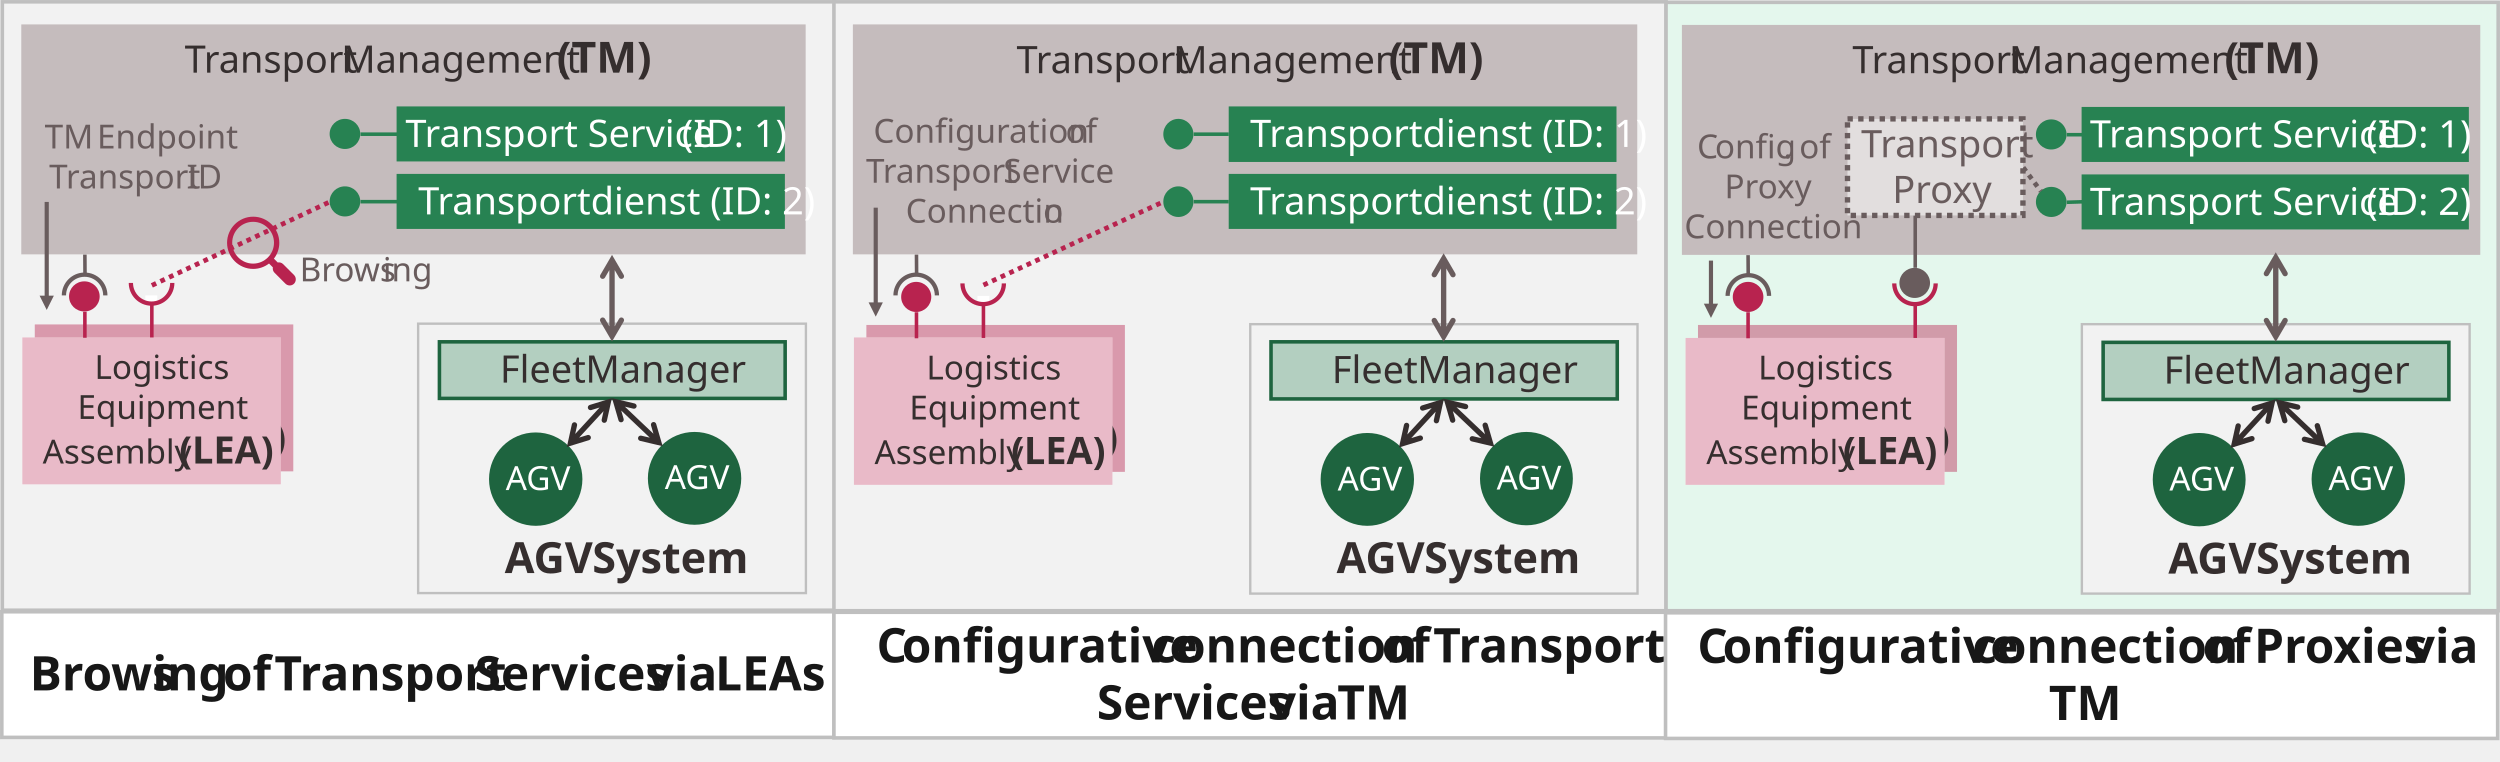
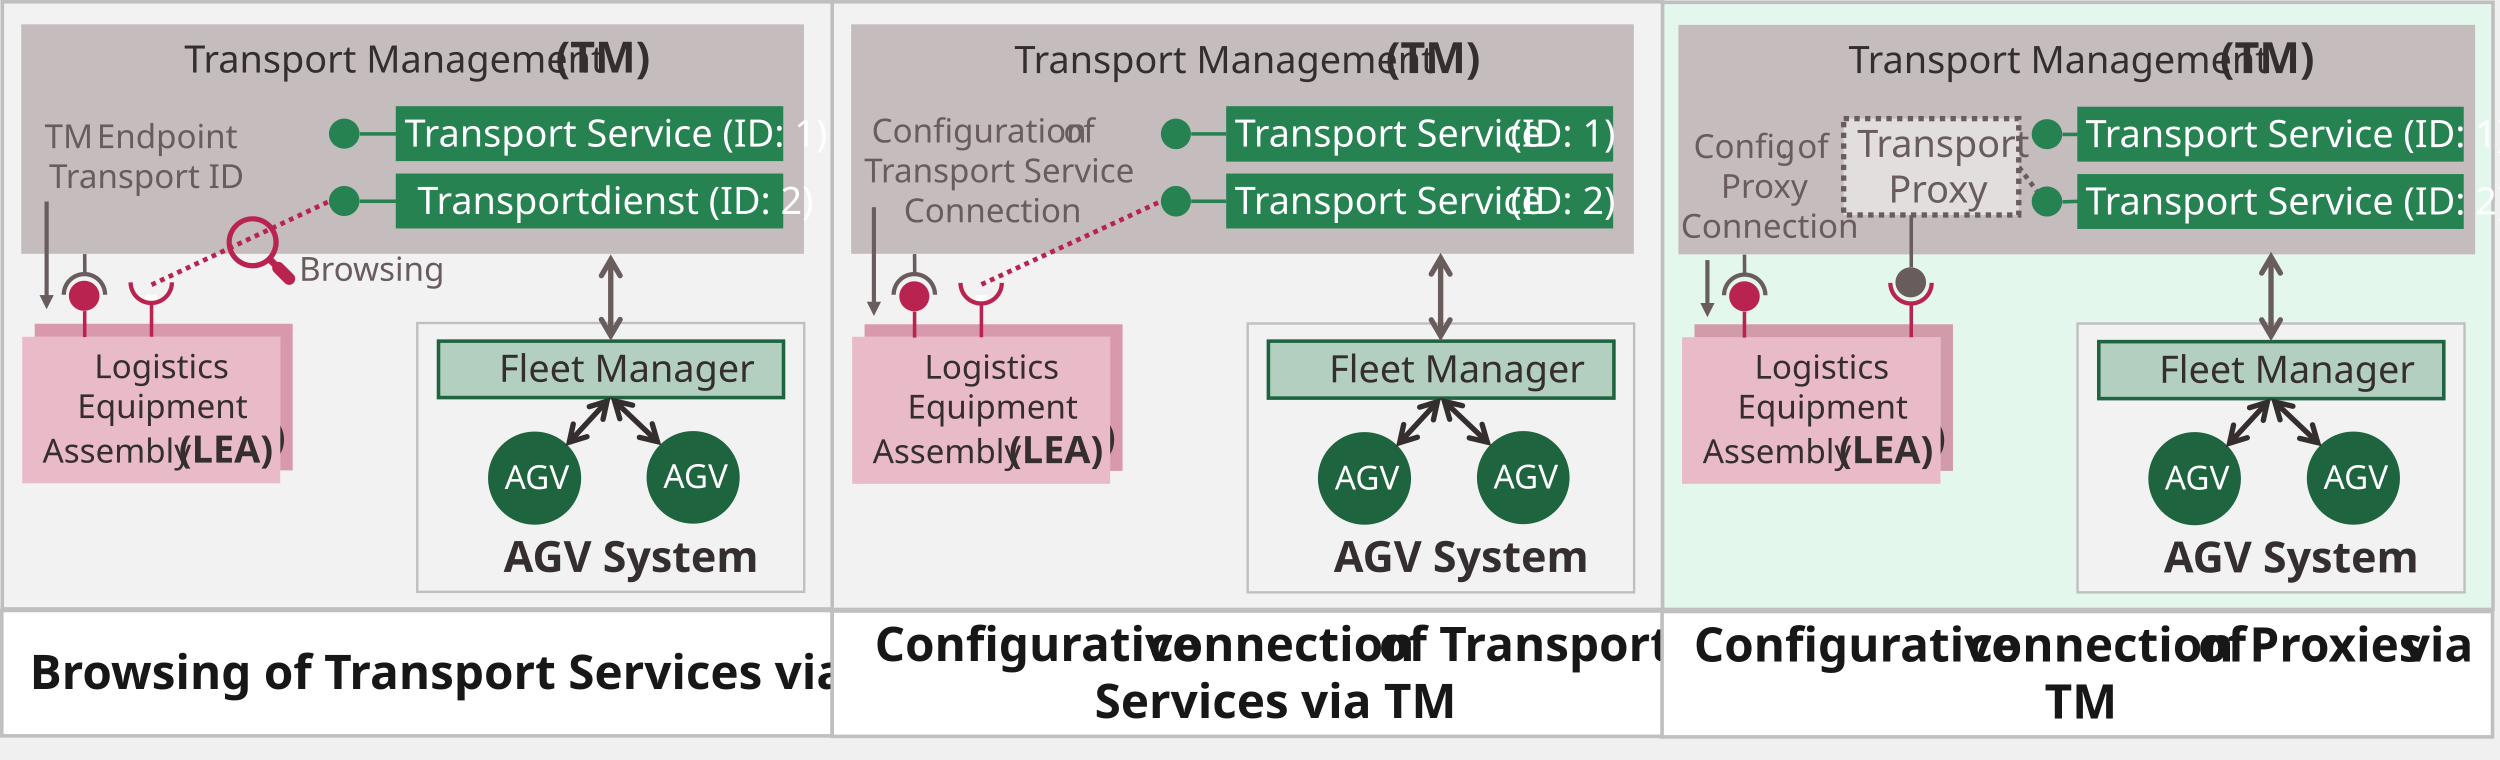
- <svg xmlns="http://www.w3.org/2000/svg" width="4816" height="1466" xml:space="preserve" overflow="hidden">
+ <svg xmlns="http://www.w3.org/2000/svg" width="4826" height="1466" xml:space="preserve" overflow="hidden">
  <g transform="translate(204 -569)">
    <rect x="-199.5" y="572.5" width="1603" height="1172" stroke="#BFBFBF" stroke-width="6.875" stroke-miterlimit="8" fill="#F2F2F2" />
    <rect x="-200.5" y="1747.5" width="1603" height="242" stroke="#BFBFBF" stroke-width="6.875" stroke-miterlimit="8" fill="#FFFFFF" />
-     <text fill="#171717" font-family="Calibri,Calibri_MSFontService,sans-serif" font-weight="700" font-size="92" transform="matrix(1 0 0 1 -146.721 1899)">Brows</text>
-     <text fill="#171717" font-family="Calibri,Calibri_MSFontService,sans-serif" font-weight="700" font-size="92" transform="matrix(1 0 0 1 89.7335 1899)">ing</text>
-     <text fill="#171717" font-family="Calibri,Calibri_MSFontService,sans-serif" font-weight="700" font-size="92" transform="matrix(1 0 0 1 225.515 1899)">of</text>
-     <text fill="#171717" font-family="Calibri,Calibri_MSFontService,sans-serif" font-weight="700" font-size="92" transform="matrix(1 0 0 1 324.629 1899)">Transport</text>
-     <text fill="#171717" font-family="Calibri,Calibri_MSFontService,sans-serif" font-weight="700" font-size="92" transform="matrix(1 0 0 1 710.363 1899)">Services</text>
-     <text fill="#171717" font-family="Calibri,Calibri_MSFontService,sans-serif" font-weight="700" font-size="92" transform="matrix(1 0 0 1 1041.74 1899)">via</text>
-     <text fill="#171717" font-family="Calibri,Calibri_MSFontService,sans-serif" font-weight="700" font-size="92" transform="matrix(1 0 0 1 1173.51 1899)">LEAs</text>
+     <text fill="#171717" font-family="Calibri,Calibri_MSFontService,sans-serif" font-weight="700" font-size="92" transform="matrix(1 0 0 1 -146.721 1899)">Browsing of Transport Services via LEAs</text>
    <rect x="-137" y="1194" width="498" height="283" fill="#B8234F" fill-opacity="0.431" />
    <text fill="#352E2E" font-family="Calibri,Calibri_MSFontService,sans-serif" font-weight="400" font-size="64" transform="matrix(1 0 0 1 2.045 1275)">Logistics</text>
    <text fill="#352E2E" font-family="Calibri,Calibri_MSFontService,sans-serif" font-weight="400" font-size="64" transform="matrix(1 0 0 1 -30.7717 1352)">Equipment </text>
    <text fill="#352E2E" font-family="Calibri,Calibri_MSFontService,sans-serif" font-weight="400" font-size="64" transform="matrix(1 0 0 1 -97.8258 1438)">Assembly </text>
    <text fill="#352E2E" font-family="Calibri,Calibri_MSFontService,sans-serif" font-weight="700" font-size="73" transform="matrix(1 0 0 1 165.143 1438)">(LEA)</text>
    <rect x="-161" y="1219" width="498" height="283" fill="#FFFFFF" />
    <rect x="-161" y="1219" width="498" height="283" fill="#B8234F" fill-opacity="0.31" />
    <text fill="#352E2E" font-family="Calibri,Calibri_MSFontService,sans-serif" font-weight="400" font-size="64" transform="matrix(1 0 0 1 -21.9395 1299)">Logistics</text>
    <text fill="#352E2E" font-family="Calibri,Calibri_MSFontService,sans-serif" font-weight="400" font-size="64" transform="matrix(1 0 0 1 -54.7562 1376)">Equipment </text>
    <text fill="#352E2E" font-family="Calibri,Calibri_MSFontService,sans-serif" font-weight="400" font-size="64" transform="matrix(1 0 0 1 -121.81 1462)">Assembly </text>
    <text fill="#352E2E" font-family="Calibri,Calibri_MSFontService,sans-serif" font-weight="700" font-size="73" transform="matrix(1 0 0 1 141.158 1462)">(LEA)</text>
    <rect x="601.5" y="1192.5" width="747" height="519" stroke="#BFBFBF" stroke-width="4.583" stroke-miterlimit="8" fill="#F2F2F2" />
-     <text fill="#352E2E" font-family="Calibri,Calibri_MSFontService,sans-serif" font-weight="700" font-size="83" transform="matrix(1 0 0 1 768.258 1673)">AGV</text>
-     <text fill="#352E2E" font-family="Calibri,Calibri_MSFontService,sans-serif" font-weight="700" font-size="83" transform="matrix(1 0 0 1 936.993 1673)">System</text>
+     <text fill="#352E2E" font-family="Calibri,Calibri_MSFontService,sans-serif" font-weight="700" font-size="83" transform="matrix(1 0 0 1 768.258 1673)">AGV System</text>
    <path d="M741.5 1492C741.5 1444.23 780.227 1405.5 828 1405.5 875.772 1405.5 914.5 1444.23 914.5 1492 914.5 1539.77 875.772 1578.5 828 1578.5 780.227 1578.5 741.5 1539.77 741.5 1492Z" stroke="#1E643F" stroke-width="6.875" stroke-miterlimit="8" fill="#1E643F" fill-rule="evenodd" />
    <text fill="#FFFFFF" font-family="Calibri,Calibri_MSFontService,sans-serif" font-weight="400" font-size="64" transform="matrix(1 0 0 1 770.229 1513)">AGV </text>
    <rect x="642.5" y="1227.5" width="666" height="109" stroke="#1E643F" stroke-width="6.875" stroke-miterlimit="8" fill="#278252" fill-opacity="0.31" />
-     <text fill="#352E2E" font-family="Calibri,Calibri_MSFontService,sans-serif" font-weight="400" font-size="73" transform="matrix(1 0 0 1 759.144 1306)">Fleet </text>
-     <text fill="#352E2E" font-family="Calibri,Calibri_MSFontService,sans-serif" font-weight="400" font-size="73" transform="matrix(1 0 0 1 923.754 1306)">Manager</text>
+     <text fill="#352E2E" font-family="Calibri,Calibri_MSFontService,sans-serif" font-weight="400" font-size="73" transform="matrix(1 0 0 1 759.144 1306)">Fleet Manager</text>
    <path d="M1047.5 1490.5C1047.5 1443 1086.23 1404.5 1134 1404.5 1181.77 1404.5 1220.5 1443 1220.5 1490.5 1220.5 1538 1181.77 1576.5 1134 1576.5 1086.23 1576.5 1047.5 1538 1047.5 1490.5Z" stroke="#1E643F" stroke-width="6.875" stroke-miterlimit="8" fill="#1E643F" fill-rule="evenodd" />
    <text fill="#FFFFFF" font-family="Calibri,Calibri_MSFontService,sans-serif" font-weight="400" font-size="64" transform="matrix(1 0 0 1 1076.62 1511)">AGV </text>
    <path d="M10.712 4.008 83.576 83.001 75.995 89.993 3.132 11.001ZM9.597 43.591-0.016-0.018 42.676 13.079C45.398 13.915 46.928 16.799 46.093 19.521 45.258 22.244 42.374 23.774 39.651 22.938L5.41 12.434 11.957 6.394 19.668 41.371C20.281 44.152 18.524 46.903 15.743 47.516 12.962 48.129 10.21 46.372 9.597 43.591ZM77.11 50.411 86.724 94.019 44.032 80.922C41.309 80.087 39.779 77.203 40.615 74.48 41.45 71.758 44.334 70.228 47.056 71.063L81.298 81.568 74.75 87.607 67.04 52.631C66.426 49.85 68.184 47.098 70.965 46.485 73.746 45.872 76.497 47.63 77.11 50.411Z" fill="#352E2E" transform="matrix(-1 0 0 1 974.708 1336)" />
    <path d="M985.955 1339.29 1068.65 1417.74 1061.55 1425.22 978.857 1346.77ZM987.478 1378.86 974.983 1335.98 1018.45 1346.21C1021.22 1346.86 1022.94 1349.64 1022.29 1352.41 1021.64 1355.18 1018.86 1356.9 1016.09 1356.25L981.225 1348.05 987.356 1341.58 997.378 1375.97C998.175 1378.7 996.605 1381.57 993.871 1382.36 991.137 1383.16 988.274 1381.59 987.478 1378.86ZM1060.02 1385.65 1072.52 1428.53 1029.05 1418.3C1026.28 1417.65 1024.56 1414.87 1025.21 1412.1 1025.86 1409.33 1028.64 1407.61 1031.41 1408.26L1066.28 1416.46 1060.15 1422.93 1050.12 1388.54C1049.33 1385.81 1050.9 1382.94 1053.63 1382.15 1056.37 1381.35 1059.23 1382.92 1060.02 1385.65Z" fill="#352E2E" />
    <rect x="-163" y="616" width="1511" height="443" fill="#C5BCBD" />
-     <text fill="#352E2E" font-family="Calibri,Calibri_MSFontService,sans-serif" font-weight="400" font-size="73" transform="matrix(1 0 0 1 151.771 709)">Transport</text>
-     <text fill="#352E2E" font-family="Calibri,Calibri_MSFontService,sans-serif" font-weight="400" font-size="73" transform="matrix(1 0 0 1 453.377 709)">Management </text>
+     <text fill="#352E2E" font-family="Calibri,Calibri_MSFontService,sans-serif" font-weight="400" font-size="73" transform="matrix(1 0 0 1 151.771 709)">Transport Management </text>
    <text fill="#352E2E" font-family="Calibri,Calibri_MSFontService,sans-serif" font-weight="700" font-size="83" transform="matrix(1 0 0 1 868.581 709)">(TM)</text>
    <path d="M5.156 10.209 5.157 156.64-5.156 156.64-5.156 10.209ZM-22.501 38.549 1.92311e-07-0.024 22.501 38.549C23.936 41.008 23.105 44.166 20.645 45.601 18.185 47.036 15.028 46.205 13.593 43.745L-4.454 12.807 4.454 12.807-13.593 43.745C-15.028 46.205-18.185 47.036-20.645 45.601-23.105 44.166-23.936 41.009-22.501 38.549ZM22.501 128.3 0 166.873-22.5 128.3C-23.935 125.841-23.105 122.683-20.645 121.249-18.185 119.814-15.028 120.644-13.593 123.104L4.454 154.042-4.454 154.042 13.593 123.104C15.028 120.644 18.185 119.814 20.645 121.248 23.105 122.683 23.936 125.841 22.501 128.3Z" fill="#695C5D" transform="matrix(1 0 0 -1 975 1226.85)" />
    <rect x="560" y="774" width="748" height="106" fill="#278252" />
-     <text fill="#FFFFFF" font-family="Calibri,Calibri_MSFontService,sans-serif" font-weight="400" font-size="73" transform="matrix(1 0 0 1 577.006 852)">Transport Service</text>
-     <text fill="#FFFFFF" font-family="Calibri,Calibri_MSFontService,sans-serif" font-weight="400" font-size="73" transform="matrix(1 0 0 1 1109.61 852)">(ID: 1)</text>
+     <text fill="#FFFFFF" font-family="Calibri,Calibri_MSFontService,sans-serif" font-weight="400" font-size="73" transform="matrix(1 0 0 1 577.006 852)">Transport Service (ID: 1)</text>
    <rect x="560" y="904" width="748" height="106" fill="#278252" />
    <text fill="#FFFFFF" font-family="Calibri,Calibri_MSFontService,sans-serif" font-weight="400" font-size="73" transform="matrix(1 0 0 1 601.665 982)">Transportdienst (ID: 2)</text>
    <rect x="76" y="1138" width="23" height="17" fill="#FFFFFF" />
    <path d="M490 957C490 973.016 476.792 986 460.5 986 444.208 986 431 973.016 431 957 431 940.984 444.208 928 460.5 928 476.792 928 490 940.984 490 957Z" fill="#278252" fill-rule="evenodd" />
    <path d="M132 1114C132 1138.3 112.301 1158 88 1158 63.7 1158 44 1138.3 44 1114L52.245 1114C52.245 1133.75 68.253 1149.76 88 1149.76 107.747 1149.76 123.755 1133.75 123.755 1114Z" fill="#B8234F" fill-rule="evenodd" />
    <path d="M88.5 1155.5 88.5 1219.05" stroke="#B8234F" stroke-width="6.875" stroke-miterlimit="8" fill="none" fill-rule="evenodd" />
    <path d="M490 827C490 843.016 476.792 856 460.5 856 444.208 856 431 843.016 431 827 431 810.984 444.208 798 460.5 798 476.792 798 490 810.984 490 827Z" fill="#278252" fill-rule="evenodd" />
    <path d="M561.462 957.501 490.5 957.5" stroke="#278252" stroke-width="6.875" stroke-miterlimit="8" fill="none" fill-rule="evenodd" />
    <path d="M561.462 827.5 490.5 827.5" stroke="#278252" stroke-width="6.875" stroke-miterlimit="8" fill="none" fill-rule="evenodd" />
    <g>
      <g>
        <g>
          <path d="M362.39 1098.79 341.427 1077.82C338.576 1074.97 334.719 1073.97 331.029 1074.64L323.65 1067.26C330.19 1058.87 334.048 1048.14 334.048 1036.74 334.048 1009.06 311.407 986.423 283.735 986.423 256.063 986.423 233.423 1009.06 233.423 1036.74 233.423 1064.41 256.063 1087.05 283.735 1087.05 295.139 1087.05 305.705 1083.19 314.258 1076.65L321.637 1084.03C320.967 1087.72 321.973 1091.58 324.824 1094.43L345.787 1115.39C348.135 1117.74 351.154 1118.91 354.173 1118.91 357.192 1118.91 360.21 1117.74 362.558 1115.39 366.919 1110.69 366.919 1103.32 362.39 1098.79ZM283.568 1076.82C261.43 1076.82 243.318 1058.71 243.318 1036.57 243.318 1014.43 261.43 996.318 283.568 996.318 305.705 996.318 323.818 1014.43 323.818 1036.57 323.818 1058.71 305.705 1076.82 283.568 1076.82Z" fill="#B8234F" />
        </g>
      </g>
    </g>
    <path d="M0 0 343.465 161.278" stroke="#B8234F" stroke-width="9.167" stroke-miterlimit="8" stroke-dasharray="9.167 9.167" fill="none" fill-rule="evenodd" transform="matrix(1 0 0 -1 88.4998 1118.78)" />
    <path d="M-41.5 1169C-57.793 1169-71 1156.02-71 1140-71 1123.98-57.793 1111-41.5 1111-25.208 1111-12 1123.98-12 1140-12 1156.02-25.208 1169-41.5 1169Z" fill="#B8234F" fill-rule="evenodd" />
    <path d="M-40.499 1219.67-40.5 1169.5" stroke="#B8234F" stroke-width="6.875" stroke-miterlimit="8" fill="none" fill-rule="evenodd" />
    <path d="M-85 1138C-85 1113.7-65.3 1094-41 1094-16.699 1094 3 1113.7 3 1138L-5.245 1138C-5.245 1118.25-21.253 1102.24-41 1102.24-60.747 1102.24-76.755 1118.25-76.755 1138Z" fill="#695C5D" fill-rule="evenodd" />
    <path d="M-40.255 1097.22-40.5 1059.5" stroke="#695C5D" stroke-width="6.875" stroke-miterlimit="8" fill="none" fill-rule="evenodd" />
    <text fill="#695C5D" font-family="Calibri,Calibri_MSFontService,sans-serif" font-weight="400" font-size="64" transform="matrix(1 0 0 1 -117.949 855)">TM </text>
    <text fill="#695C5D" font-family="Calibri,Calibri_MSFontService,sans-serif" font-weight="400" font-size="64" transform="matrix(1 0 0 1 -17.1155 855)">Endpoint</text>
-     <text fill="#695C5D" font-family="Calibri,Calibri_MSFontService,sans-serif" font-weight="400" font-size="64" transform="matrix(1 0 0 1 -109.309 932)">Transport</text>
-     <text fill="#695C5D" font-family="Calibri,Calibri_MSFontService,sans-serif" font-weight="400" font-size="64" transform="matrix(1 0 0 1 155.241 932)">ID</text>
+     <text fill="#695C5D" font-family="Calibri,Calibri_MSFontService,sans-serif" font-weight="400" font-size="64" transform="matrix(1 0 0 1 -109.309 932)">Transport ID</text>
    <path d="M-109.99 958-109.989 1143.19-118.01 1143.19-118.011 958ZM-100.25 1138.6-114 1166.1-127.75 1138.6Z" fill="#695C5D" />
    <rect x="1402.5" y="572.5" width="1603" height="1173" stroke="#BFBFBF" stroke-width="6.875" stroke-miterlimit="8" fill="#F2F2F2" />
    <rect x="1402.5" y="1748.5" width="1603" height="242" stroke="#BFBFBF" stroke-width="6.875" stroke-miterlimit="8" fill="#FFFFFF" />
-     <text fill="#171717" font-family="Calibri,Calibri_MSFontService,sans-serif" font-weight="700" font-size="92" transform="matrix(1 0 0 1 1484.55 1845)">C</text>
-     <text fill="#171717" font-family="Calibri,Calibri_MSFontService,sans-serif" font-weight="700" font-size="92" transform="matrix(1 0 0 1 1533.25 1845)">onfigurative</text>
+     <text fill="#171717" font-family="Calibri,Calibri_MSFontService,sans-serif" font-weight="700" font-size="92" transform="matrix(1 0 0 1 1484.55 1845)">Configurative</text>
    <text fill="#171717" font-family="Calibri,Calibri_MSFontService,sans-serif" font-weight="700" font-size="92" transform="matrix(1 0 0 1 2014.31 1845)">connection</text>
-     <text fill="#171717" font-family="Calibri,Calibri_MSFontService,sans-serif" font-weight="700" font-size="92" transform="matrix(1 0 0 1 2457.87 1845)">of</text>
-     <text fill="#171717" font-family="Calibri,Calibri_MSFontService,sans-serif" font-weight="700" font-size="92" transform="matrix(1 0 0 1 2556.98 1845)">Transport</text>
-     <text fill="#171717" font-family="Calibri,Calibri_MSFontService,sans-serif" font-weight="700" font-size="92" transform="matrix(1 0 0 1 1909.01 1955)">Services</text>
-     <text fill="#171717" font-family="Calibri,Calibri_MSFontService,sans-serif" font-weight="700" font-size="92" transform="matrix(1 0 0 1 2240.39 1955)">via</text>
-     <text fill="#171717" font-family="Calibri,Calibri_MSFontService,sans-serif" font-weight="700" font-size="92" transform="matrix(1 0 0 1 2372.16 1955)">TM</text>
+     <text fill="#171717" font-family="Calibri,Calibri_MSFontService,sans-serif" font-weight="700" font-size="92" transform="matrix(1 0 0 1 2457.87 1845)">of Transport </text>
+     <text fill="#171717" font-family="Calibri,Calibri_MSFontService,sans-serif" font-weight="700" font-size="92" transform="matrix(1 0 0 1 1909.01 1955)">Services via TM</text>
    <rect x="1465" y="1195" width="498" height="283" fill="#B8234F" fill-opacity="0.431" />
    <text fill="#352E2E" font-family="Calibri,Calibri_MSFontService,sans-serif" font-weight="400" font-size="64" transform="matrix(1 0 0 1 1604.59 1275)">Logistics</text>
    <text fill="#352E2E" font-family="Calibri,Calibri_MSFontService,sans-serif" font-weight="400" font-size="64" transform="matrix(1 0 0 1 1571.77 1352)">Equipment </text>
    <text fill="#352E2E" font-family="Calibri,Calibri_MSFontService,sans-serif" font-weight="400" font-size="64" transform="matrix(1 0 0 1 1504.72 1438)">Assembly </text>
    <text fill="#352E2E" font-family="Calibri,Calibri_MSFontService,sans-serif" font-weight="700" font-size="73" transform="matrix(1 0 0 1 1767.69 1438)">(LEA)</text>
    <rect x="1441" y="1219" width="498" height="284" fill="#FFFFFF" />
    <rect x="1441" y="1219" width="498" height="284" fill="#B8234F" fill-opacity="0.31" />
    <text fill="#352E2E" font-family="Calibri,Calibri_MSFontService,sans-serif" font-weight="400" font-size="64" transform="matrix(1 0 0 1 1580.6 1300)">Logistics</text>
    <text fill="#352E2E" font-family="Calibri,Calibri_MSFontService,sans-serif" font-weight="400" font-size="64" transform="matrix(1 0 0 1 1547.79 1377)">Equipment </text>
    <text fill="#352E2E" font-family="Calibri,Calibri_MSFontService,sans-serif" font-weight="400" font-size="64" transform="matrix(1 0 0 1 1480.73 1463)">Assembly </text>
    <text fill="#352E2E" font-family="Calibri,Calibri_MSFontService,sans-serif" font-weight="700" font-size="73" transform="matrix(1 0 0 1 1743.7 1463)">(LEA)</text>
    <rect x="2204.5" y="1193.5" width="746" height="519" stroke="#BFBFBF" stroke-width="4.583" stroke-miterlimit="8" fill="#F2F2F2" />
-     <text fill="#352E2E" font-family="Calibri,Calibri_MSFontService,sans-serif" font-weight="700" font-size="83" transform="matrix(1 0 0 1 2370.8 1673)">AGV</text>
-     <text fill="#352E2E" font-family="Calibri,Calibri_MSFontService,sans-serif" font-weight="700" font-size="83" transform="matrix(1 0 0 1 2539.54 1673)">System</text>
+     <text fill="#352E2E" font-family="Calibri,Calibri_MSFontService,sans-serif" font-weight="700" font-size="83" transform="matrix(1 0 0 1 2370.8 1673)">AGV System</text>
    <path d="M2343.5 1492.5C2343.5 1445 2382.23 1406.5 2430 1406.5 2477.77 1406.5 2516.5 1445 2516.5 1492.5 2516.5 1540 2477.77 1578.5 2430 1578.5 2382.23 1578.5 2343.5 1540 2343.5 1492.5Z" stroke="#1E643F" stroke-width="6.875" stroke-miterlimit="8" fill="#1E643F" fill-rule="evenodd" />
    <text fill="#FFFFFF" font-family="Calibri,Calibri_MSFontService,sans-serif" font-weight="400" font-size="64" transform="matrix(1 0 0 1 2372.77 1514)">AGV </text>
    <rect x="2244.5" y="1227.5" width="667" height="110" stroke="#1E643F" stroke-width="6.875" stroke-miterlimit="8" fill="#278252" fill-opacity="0.31" />
-     <text fill="#352E2E" font-family="Calibri,Calibri_MSFontService,sans-serif" font-weight="400" font-size="73" transform="matrix(1 0 0 1 2361.69 1307)">Fleet </text>
-     <text fill="#352E2E" font-family="Calibri,Calibri_MSFontService,sans-serif" font-weight="400" font-size="73" transform="matrix(1 0 0 1 2526.3 1307)">Manager</text>
+     <text fill="#352E2E" font-family="Calibri,Calibri_MSFontService,sans-serif" font-weight="400" font-size="73" transform="matrix(1 0 0 1 2361.69 1307)">Fleet Manager</text>
    <path d="M2650.5 1491C2650.5 1443.23 2689 1404.5 2736.5 1404.5 2784 1404.5 2822.5 1443.23 2822.5 1491 2822.5 1538.77 2784 1577.5 2736.5 1577.5 2689 1577.5 2650.5 1538.77 2650.5 1491Z" stroke="#1E643F" stroke-width="6.875" stroke-miterlimit="8" fill="#1E643F" fill-rule="evenodd" />
    <text fill="#FFFFFF" font-family="Calibri,Calibri_MSFontService,sans-serif" font-weight="400" font-size="64" transform="matrix(1 0 0 1 2679.16 1512)">AGV </text>
    <path d="M10.712 4.008 83.576 83.001 75.995 89.993 3.132 11.001ZM9.597 43.591-0.016-0.018 42.676 13.079C45.398 13.915 46.928 16.799 46.093 19.521 45.258 22.244 42.374 23.774 39.651 22.938L5.41 12.434 11.957 6.394 19.668 41.371C20.281 44.152 18.524 46.903 15.743 47.516 12.962 48.129 10.21 46.372 9.597 43.591ZM77.11 50.411 86.724 94.019 44.032 80.922C41.309 80.087 39.779 77.203 40.615 74.48 41.45 71.758 44.334 70.228 47.056 71.063L81.298 81.568 74.75 87.607 67.04 52.631C66.426 49.85 68.184 47.098 70.965 46.485 73.746 45.872 76.497 47.63 77.11 50.411Z" fill="#352E2E" transform="matrix(-1 0 0 1 2577.71 1337)" />
    <path d="M2587.96 1340.29 2670.65 1418.74 2663.55 1426.22 2580.86 1347.77ZM2589.48 1379.86 2576.98 1336.98 2620.45 1347.21C2623.22 1347.86 2624.94 1350.64 2624.29 1353.41 2623.64 1356.18 2620.86 1357.9 2618.09 1357.25L2583.23 1349.05 2589.36 1342.58 2599.38 1376.97C2600.18 1379.7 2598.6 1382.57 2595.87 1383.36 2593.14 1384.16 2590.27 1382.59 2589.48 1379.86ZM2662.02 1386.65 2674.52 1429.53 2631.05 1419.3C2628.28 1418.65 2626.56 1415.87 2627.21 1413.1 2627.86 1410.33 2630.64 1408.61 2633.41 1409.26L2668.28 1417.46 2662.15 1423.93 2652.12 1389.54C2651.33 1386.81 2652.9 1383.94 2655.63 1383.15 2658.37 1382.35 2661.23 1383.92 2662.02 1386.65Z" fill="#352E2E" />
    <rect x="1439" y="616" width="1511" height="443" fill="#C5BCBD" />
-     <text fill="#352E2E" font-family="Calibri,Calibri_MSFontService,sans-serif" font-weight="400" font-size="73" transform="matrix(1 0 0 1 1754.31 710)">Transport</text>
-     <text fill="#352E2E" font-family="Calibri,Calibri_MSFontService,sans-serif" font-weight="400" font-size="73" transform="matrix(1 0 0 1 2055.92 710)">Management </text>
+     <text fill="#352E2E" font-family="Calibri,Calibri_MSFontService,sans-serif" font-weight="400" font-size="73" transform="matrix(1 0 0 1 1754.31 710)">Transport Management </text>
    <text fill="#352E2E" font-family="Calibri,Calibri_MSFontService,sans-serif" font-weight="700" font-size="83" transform="matrix(1 0 0 1 2471.13 710)">(TM)</text>
    <path d="M5.156 10.209 5.157 160.365-5.156 160.365-5.156 10.209ZM-22.501 38.549-2.89944e-07-0.024 22.501 38.549C23.936 41.008 23.105 44.166 20.645 45.601 18.185 47.036 15.028 46.205 13.593 43.745L-4.454 12.807 4.454 12.807-13.593 43.745C-15.028 46.205-18.185 47.036-20.645 45.601-23.105 44.166-23.936 41.009-22.501 38.549ZM22.501 132.025 0 170.598-22.5 132.026C-23.935 129.566-23.105 126.409-20.645 124.974-18.185 123.539-15.028 124.37-13.593 126.829L4.454 157.767-4.454 157.767 13.593 126.829C15.028 124.37 18.185 123.539 20.645 124.974 23.105 126.408 23.936 129.566 22.501 132.025Z" fill="#695C5D" transform="matrix(1 0 0 -1 2577 1227.57)" />
    <rect x="2163" y="774" width="747" height="107" fill="#278252" />
-     <text fill="#FFFFFF" font-family="Calibri,Calibri_MSFontService,sans-serif" font-weight="400" font-size="73" transform="matrix(1 0 0 1 2204.21 852)">Transportdienst (ID: 1)</text>
+     <text fill="#FFFFFF" font-family="Calibri,Calibri_MSFontService,sans-serif" font-weight="400" font-size="73" transform="matrix(1 0 0 1 2179.55 852)">Transport Service</text>
+     <text fill="#FFFFFF" font-family="Calibri,Calibri_MSFontService,sans-serif" font-weight="400" font-size="73" transform="matrix(1 0 0 1 2712.16 852)">(ID: 1)</text>
    <rect x="2163" y="904" width="747" height="106" fill="#278252" />
-     <text fill="#FFFFFF" font-family="Calibri,Calibri_MSFontService,sans-serif" font-weight="400" font-size="73" transform="matrix(1 0 0 1 2204.21 982)">Transportdienst (ID: 2)</text>
+     <text fill="#FFFFFF" font-family="Calibri,Calibri_MSFontService,sans-serif" font-weight="400" font-size="73" transform="matrix(1 0 0 1 2179.55 982)">Transport Service</text>
+     <text fill="#FFFFFF" font-family="Calibri,Calibri_MSFontService,sans-serif" font-weight="400" font-size="73" transform="matrix(1 0 0 1 2712.16 982)">(ID: 2)</text>
    <rect x="1679" y="1139" width="23" height="17" fill="#FFFFFF" />
    <path d="M2095 957.5C2095 973.792 2082.02 987 2066 987 2049.98 987 2037 973.792 2037 957.5 2037 941.208 2049.98 928 2066 928 2082.02 928 2095 941.208 2095 957.5Z" fill="#278252" fill-rule="evenodd" />
    <path d="M1734 1115C1734 1139.3 1714.3 1159 1690 1159 1665.7 1159 1646 1139.3 1646 1115L1654.24 1115C1654.24 1134.75 1670.25 1150.76 1690 1150.76 1709.75 1150.76 1725.76 1134.75 1725.76 1115Z" fill="#B8234F" fill-rule="evenodd" />
    <path d="M1690.5 1156.5 1690.5 1220.05" stroke="#B8234F" stroke-width="6.875" stroke-miterlimit="8" fill="none" fill-rule="evenodd" />
    <path d="M2095 827.5C2095 843.792 2082.02 857 2066 857 2049.98 857 2037 843.792 2037 827.5 2037 811.207 2049.98 798 2066 798 2082.02 798 2095 811.207 2095 827.5Z" fill="#278252" fill-rule="evenodd" />
    <path d="M2163.02 957.501 2095.5 957.5" stroke="#278252" stroke-width="6.875" stroke-miterlimit="8" fill="none" fill-rule="evenodd" />
    <path d="M2163.02 827.5 2095.5 827.5" stroke="#278252" stroke-width="6.875" stroke-miterlimit="8" fill="none" fill-rule="evenodd" />
    <path d="M0 0 346.902 160.643" stroke="#B8234F" stroke-width="9.167" stroke-miterlimit="8" stroke-dasharray="9.167 9.167" fill="none" fill-rule="evenodd" transform="matrix(1 0 0 -1 1690.5 1118.14)" />
    <path d="M1561 1170C1544.98 1170 1532 1157.02 1532 1141 1532 1124.98 1544.98 1112 1561 1112 1577.02 1112 1590 1124.98 1590 1141 1590 1157.02 1577.02 1170 1561 1170Z" fill="#B8234F" fill-rule="evenodd" />
    <path d="M1561.5 1220.67 1561.5 1170.5" stroke="#B8234F" stroke-width="6.875" stroke-miterlimit="8" fill="none" fill-rule="evenodd" />
    <path d="M1517 1138C1517 1113.7 1536.7 1094 1561 1094 1585.3 1094 1605 1113.7 1605 1138L1596.76 1138C1596.76 1118.25 1580.75 1102.24 1561 1102.24 1541.25 1102.24 1525.24 1118.25 1525.24 1138Z" fill="#695C5D" fill-rule="evenodd" />
    <path d="M1561.75 1097.22 1561.5 1059.5" stroke="#695C5D" stroke-width="6.875" stroke-miterlimit="8" fill="none" fill-rule="evenodd" />
    <text fill="#695C5D" font-family="Calibri,Calibri_MSFontService,sans-serif" font-weight="400" font-size="64" transform="matrix(1 0 0 1 1478.56 844)">Configuration</text>
-     <text fill="#695C5D" font-family="Calibri,Calibri_MSFontService,sans-serif" font-weight="400" font-size="64" transform="matrix(1 0 0 1 1848.68 844)">of</text>
-     <text fill="#695C5D" font-family="Calibri,Calibri_MSFontService,sans-serif" font-weight="400" font-size="64" transform="matrix(1 0 0 1 1464.3 921)">Transport</text>
-     <text fill="#695C5D" font-family="Calibri,Calibri_MSFontService,sans-serif" font-weight="400" font-size="64" transform="matrix(1 0 0 1 1728.85 921)">Service</text>
-     <text fill="#695C5D" font-family="Calibri,Calibri_MSFontService,sans-serif" font-weight="400" font-size="64" transform="matrix(1 0 0 1 1540.73 998)">Connectio</text>
-     <text fill="#695C5D" font-family="Calibri,Calibri_MSFontService,sans-serif" font-weight="400" font-size="64" transform="matrix(1 0 0 1 1805.99 998)">n</text>
+     <text fill="#695C5D" font-family="Calibri,Calibri_MSFontService,sans-serif" font-weight="400" font-size="64" transform="matrix(1 0 0 1 1848.68 844)">of </text>
+     <text fill="#695C5D" font-family="Calibri,Calibri_MSFontService,sans-serif" font-weight="400" font-size="64" transform="matrix(1 0 0 1 1464.3 921)">Transport Service </text>
+     <text fill="#695C5D" font-family="Calibri,Calibri_MSFontService,sans-serif" font-weight="400" font-size="64" transform="matrix(1 0 0 1 1540.73 998)">Connection</text>
    <rect x="3005.5" y="573.5" width="1603" height="1172" stroke="#BFBFBF" stroke-width="6.875" stroke-miterlimit="8" fill="#E4F7ED" />
    <rect x="3004.5" y="1749.5" width="1603" height="242" stroke="#BFBFBF" stroke-width="6.875" stroke-miterlimit="8" fill="#FFFFFF" />
-     <text fill="#171717" font-family="Calibri,Calibri_MSFontService,sans-serif" font-weight="700" font-size="92" transform="matrix(1 0 0 1 3065.8 1846)">C</text>
-     <text fill="#171717" font-family="Calibri,Calibri_MSFontService,sans-serif" font-weight="700" font-size="92" transform="matrix(1 0 0 1 3114.49 1846)">onfigurative</text>
+     <text fill="#171717" font-family="Calibri,Calibri_MSFontService,sans-serif" font-weight="700" font-size="92" transform="matrix(1 0 0 1 3065.8 1846)">Configurative</text>
    <text fill="#171717" font-family="Calibri,Calibri_MSFontService,sans-serif" font-weight="700" font-size="92" transform="matrix(1 0 0 1 3595.56 1846)">connection</text>
-     <text fill="#171717" font-family="Calibri,Calibri_MSFontService,sans-serif" font-weight="700" font-size="92" transform="matrix(1 0 0 1 4039.11 1846)">of</text>
+     <text fill="#171717" font-family="Calibri,Calibri_MSFontService,sans-serif" font-weight="700" font-size="92" transform="matrix(1 0 0 1 4039.11 1846)">of </text>
    <text fill="#171717" font-family="Calibri,Calibri_MSFontService,sans-serif" font-weight="700" font-size="92" transform="matrix(1 0 0 1 4138.23 1846)">Proxies</text>
-     <text fill="#171717" font-family="Calibri,Calibri_MSFontService,sans-serif" font-weight="700" font-size="92" transform="matrix(1 0 0 1 4434.33 1846)">via</text>
+     <text fill="#171717" font-family="Calibri,Calibri_MSFontService,sans-serif" font-weight="700" font-size="92" transform="matrix(1 0 0 1 4434.33 1846)">via </text>
    <text fill="#171717" font-family="Calibri,Calibri_MSFontService,sans-serif" font-weight="700" font-size="92" transform="matrix(1 0 0 1 3742.89 1956)">TM</text>
    <rect x="3067" y="1195" width="499" height="283" fill="#B8234F" fill-opacity="0.431" />
    <text fill="#352E2E" font-family="Calibri,Calibri_MSFontService,sans-serif" font-weight="400" font-size="64" transform="matrix(1 0 0 1 3206.91 1276)">Logistics</text>
    <text fill="#352E2E" font-family="Calibri,Calibri_MSFontService,sans-serif" font-weight="400" font-size="64" transform="matrix(1 0 0 1 3174.09 1353)">Equipment </text>
    <text fill="#352E2E" font-family="Calibri,Calibri_MSFontService,sans-serif" font-weight="400" font-size="64" transform="matrix(1 0 0 1 3107.04 1439)">Assembly </text>
    <text fill="#352E2E" font-family="Calibri,Calibri_MSFontService,sans-serif" font-weight="700" font-size="73" transform="matrix(1 0 0 1 3370.01 1439)">(LEA)</text>
    <rect x="3043" y="1220" width="499" height="283" fill="#FFFFFF" />
    <rect x="3043" y="1220" width="499" height="283" fill="#B8234F" fill-opacity="0.31" />
    <text fill="#352E2E" font-family="Calibri,Calibri_MSFontService,sans-serif" font-weight="400" font-size="64" transform="matrix(1 0 0 1 3182.92 1300)">Logistics</text>
    <text fill="#352E2E" font-family="Calibri,Calibri_MSFontService,sans-serif" font-weight="400" font-size="64" transform="matrix(1 0 0 1 3150.11 1377)">Equipment </text>
    <text fill="#352E2E" font-family="Calibri,Calibri_MSFontService,sans-serif" font-weight="400" font-size="64" transform="matrix(1 0 0 1 3083.05 1463)">Assembly </text>
    <text fill="#352E2E" font-family="Calibri,Calibri_MSFontService,sans-serif" font-weight="700" font-size="73" transform="matrix(1 0 0 1 3346.02 1463)">(LEA)</text>
    <rect x="3806.5" y="1193.5" width="747" height="519" stroke="#BFBFBF" stroke-width="4.583" stroke-miterlimit="8" fill="#F2F2F2" />
-     <text fill="#352E2E" font-family="Calibri,Calibri_MSFontService,sans-serif" font-weight="700" font-size="83" transform="matrix(1 0 0 1 3973.12 1674)">AGV</text>
-     <text fill="#352E2E" font-family="Calibri,Calibri_MSFontService,sans-serif" font-weight="700" font-size="83" transform="matrix(1 0 0 1 4141.86 1674)">System</text>
+     <text fill="#352E2E" font-family="Calibri,Calibri_MSFontService,sans-serif" font-weight="700" font-size="83" transform="matrix(1 0 0 1 3973.12 1674)">AGV System</text>
    <path d="M3946.5 1493C3946.5 1445.23 3985 1406.5 4032.5 1406.5 4080 1406.5 4118.5 1445.23 4118.5 1493 4118.5 1540.77 4080 1579.5 4032.5 1579.5 3985 1579.5 3946.5 1540.77 3946.5 1493Z" stroke="#1E643F" stroke-width="6.875" stroke-miterlimit="8" fill="#1E643F" fill-rule="evenodd" />
    <text fill="#FFFFFF" font-family="Calibri,Calibri_MSFontService,sans-serif" font-weight="400" font-size="64" transform="matrix(1 0 0 1 3975.09 1514)">AGV </text>
    <rect x="3847.5" y="1228.5" width="666" height="110" stroke="#1E643F" stroke-width="6.875" stroke-miterlimit="8" fill="#278252" fill-opacity="0.31" />
-     <text fill="#352E2E" font-family="Calibri,Calibri_MSFontService,sans-serif" font-weight="400" font-size="73" transform="matrix(1 0 0 1 3964.01 1308)">Fleet </text>
-     <text fill="#352E2E" font-family="Calibri,Calibri_MSFontService,sans-serif" font-weight="400" font-size="73" transform="matrix(1 0 0 1 4128.62 1308)">Manager</text>
+     <text fill="#352E2E" font-family="Calibri,Calibri_MSFontService,sans-serif" font-weight="400" font-size="73" transform="matrix(1 0 0 1 3964.01 1308)">Fleet Manager</text>
    <path d="M4252.5 1492C4252.5 1444.23 4291.23 1405.5 4339 1405.5 4386.77 1405.5 4425.5 1444.23 4425.5 1492 4425.5 1539.77 4386.77 1578.5 4339 1578.5 4291.23 1578.5 4252.5 1539.77 4252.5 1492Z" stroke="#1E643F" stroke-width="6.875" stroke-miterlimit="8" fill="#1E643F" fill-rule="evenodd" />
    <text fill="#FFFFFF" font-family="Calibri,Calibri_MSFontService,sans-serif" font-weight="400" font-size="64" transform="matrix(1 0 0 1 4281.48 1513)">AGV </text>
    <path d="M10.712 4.008 83.576 83.001 75.995 89.993 3.132 11.001ZM9.597 43.591-0.016-0.018 42.676 13.079C45.398 13.915 46.928 16.799 46.093 19.521 45.258 22.244 42.374 23.774 39.651 22.938L5.41 12.434 11.957 6.394 19.668 41.371C20.281 44.152 18.524 46.903 15.743 47.516 12.962 48.129 10.21 46.372 9.597 43.591ZM77.11 50.411 86.724 94.019 44.032 80.922C41.309 80.087 39.779 77.203 40.615 74.48 41.45 71.758 44.334 70.228 47.056 71.063L81.298 81.568 74.75 87.607 67.04 52.631C66.426 49.85 68.184 47.098 70.965 46.485 73.746 45.872 76.497 47.63 77.11 50.411Z" fill="#352E2E" transform="matrix(-1 0 0 1 4179.71 1338)" />
    <path d="M4190.96 1341.29 4273.65 1419.74 4266.55 1427.22 4183.86 1348.77ZM4192.48 1380.86 4179.98 1337.98 4223.45 1348.21C4226.22 1348.86 4227.94 1351.64 4227.29 1354.41 4226.64 1357.18 4223.86 1358.9 4221.09 1358.25L4186.23 1350.05 4192.36 1343.58 4202.38 1377.97C4203.17 1380.7 4201.6 1383.57 4198.87 1384.36 4196.14 1385.16 4193.27 1383.59 4192.48 1380.86ZM4265.02 1387.65 4277.52 1430.53 4234.05 1420.3C4231.28 1419.65 4229.56 1416.87 4230.21 1414.1 4230.86 1411.33 4233.64 1409.61 4236.41 1410.26L4271.28 1418.46 4265.15 1424.93 4255.12 1390.54C4254.33 1387.81 4255.9 1384.94 4258.63 1384.15 4261.37 1383.35 4264.23 1384.92 4265.02 1387.65Z" fill="#352E2E" />
    <rect x="3036" y="617" width="1538" height="443" fill="#C5BCBD" />
-     <text fill="#352E2E" font-family="Calibri,Calibri_MSFontService,sans-serif" font-weight="400" font-size="73" transform="matrix(1 0 0 1 3364.45 710)">Transport</text>
-     <text fill="#352E2E" font-family="Calibri,Calibri_MSFontService,sans-serif" font-weight="400" font-size="73" transform="matrix(1 0 0 1 3666.06 710)">Management </text>
+     <text fill="#352E2E" font-family="Calibri,Calibri_MSFontService,sans-serif" font-weight="400" font-size="73" transform="matrix(1 0 0 1 3364.45 710)">Transport Management </text>
    <text fill="#352E2E" font-family="Calibri,Calibri_MSFontService,sans-serif" font-weight="700" font-size="83" transform="matrix(1 0 0 1 4081.26 710)">(TM)</text>
    <path d="M5.156 10.209 5.157 162.317-5.156 162.317-5.156 10.209ZM-22.501 38.549 1.7184e-07-0.024 22.501 38.549C23.936 41.008 23.105 44.166 20.645 45.601 18.185 47.036 15.028 46.205 13.593 43.745L-4.454 12.807 4.454 12.807-13.593 43.745C-15.028 46.205-18.185 47.036-20.645 45.601-23.105 44.166-23.936 41.009-22.501 38.549ZM22.501 133.977 0 172.55-22.5 133.977C-23.935 131.518-23.105 128.36-20.645 126.925-18.185 125.49-15.028 126.321-13.593 128.781L4.454 159.719-4.454 159.719 13.593 128.781C15.028 126.321 18.185 125.49 20.645 126.925 23.105 128.36 23.936 131.517 22.501 133.977Z" fill="#695C5D" transform="matrix(1 0 0 -1 4180 1227.53)" />
    <rect x="3806" y="775" width="746" height="106" fill="#278252" />
-     <text fill="#FFFFFF" font-family="Calibri,Calibri_MSFontService,sans-serif" font-weight="400" font-size="73" transform="matrix(1 0 0 1 3821.98 853)">Transport Service</text>
-     <text fill="#FFFFFF" font-family="Calibri,Calibri_MSFontService,sans-serif" font-weight="400" font-size="73" transform="matrix(1 0 0 1 4354.59 853)">(ID: 1)</text>
+     <text fill="#FFFFFF" font-family="Calibri,Calibri_MSFontService,sans-serif" font-weight="400" font-size="73" transform="matrix(1 0 0 1 3821.98 853)">Transport Service (ID: 1)</text>
    <rect x="3806" y="905" width="746" height="106" fill="#278252" />
-     <text fill="#FFFFFF" font-family="Calibri,Calibri_MSFontService,sans-serif" font-weight="400" font-size="73" transform="matrix(1 0 0 1 3821.98 983)">Transport Service</text>
-     <text fill="#FFFFFF" font-family="Calibri,Calibri_MSFontService,sans-serif" font-weight="400" font-size="73" transform="matrix(1 0 0 1 4354.59 983)">(ID: 2)</text>
+     <text fill="#FFFFFF" font-family="Calibri,Calibri_MSFontService,sans-serif" font-weight="400" font-size="73" transform="matrix(1 0 0 1 3821.98 983)">Transport Service (ID: 2)</text>
    <rect x="3473" y="1139" width="23" height="17" fill="#E4F7ED" />
    <path d="M3777 958C3777 974.016 3763.79 987 3747.5 987 3731.21 987 3718 974.016 3718 958 3718 941.984 3731.21 929 3747.5 929 3763.79 929 3777 941.984 3777 958Z" fill="#278252" fill-rule="evenodd" />
    <path d="M3529 1115C3529 1139.3 3509.3 1159 3485 1159 3460.7 1159 3441 1139.3 3441 1115L3449.24 1115C3449.24 1134.75 3465.25 1150.76 3485 1150.76 3504.75 1150.76 3520.76 1134.75 3520.76 1115Z" fill="#B8234F" fill-rule="evenodd" />
    <path d="M3485.5 1156.5 3485.5 1220.05" stroke="#B8234F" stroke-width="6.875" stroke-miterlimit="8" fill="none" fill-rule="evenodd" />
    <path d="M3777 828C3777 844.016 3763.79 857 3747.5 857 3731.21 857 3718 844.016 3718 828 3718 811.984 3731.21 799 3747.5 799 3763.79 799 3777 811.984 3777 828Z" fill="#278252" fill-rule="evenodd" />
    <path d="M0 0 36.36 1.15" stroke="#278252" stroke-width="6.875" stroke-miterlimit="8" fill="none" fill-rule="evenodd" transform="matrix(-1 0 0 1 3813.86 957.5)" />
    <path d="M3807.03 828.5 3777.5 828.5" stroke="#278252" stroke-width="6.875" stroke-miterlimit="8" fill="none" fill-rule="evenodd" />
    <path d="M3693.5 891.5 3727.61 937.511" stroke="#695C5D" stroke-width="9.167" stroke-miterlimit="8" stroke-dasharray="9.167 9.167" fill="none" fill-rule="evenodd" />
    <path d="M3163.5 1170C3147.21 1170 3134 1157.02 3134 1141 3134 1124.98 3147.21 1112 3163.5 1112 3179.79 1112 3193 1124.98 3193 1141 3193 1157.02 3179.79 1170 3163.5 1170Z" fill="#B8234F" fill-rule="evenodd" />
    <path d="M3163.5 1220.67 3163.5 1170.5" stroke="#B8234F" stroke-width="6.875" stroke-miterlimit="8" fill="none" fill-rule="evenodd" />
    <path d="M3120 1139C3120 1114.7 3139.7 1095 3164 1095 3188.3 1095 3208 1114.7 3208 1139L3199.76 1139C3199.76 1119.25 3183.75 1103.24 3164 1103.24 3144.25 1103.24 3128.24 1119.25 3128.24 1139Z" fill="#695C5D" fill-rule="evenodd" />
    <path d="M3163.75 1098.22 3163.5 1060.5" stroke="#695C5D" stroke-width="6.875" stroke-miterlimit="8" fill="none" fill-rule="evenodd" />
    <path d="M3096.01 1071 3096.01 1158.51 3087.99 1158.51 3087.99 1071ZM3105.75 1153.93 3092 1181.43 3078.25 1153.93Z" fill="#695C5D" />
    <rect x="3355" y="798" width="338" height="186" stroke="#695C5D" stroke-width="10.312" stroke-miterlimit="8" stroke-dasharray="10.312 10.312" fill="#E2DEDE" />
-     <text fill="#695C5D" font-family="Calibri,Calibri_MSFontService,sans-serif" font-weight="400" font-size="73" transform="matrix(1 0 0 1 3381.22 872)">Transport</text>
+     <text fill="#695C5D" font-family="Calibri,Calibri_MSFontService,sans-serif" font-weight="400" font-size="73" transform="matrix(1 0 0 1 3381.22 872)">Transport  </text>
    <text fill="#695C5D" font-family="Calibri,Calibri_MSFontService,sans-serif" font-weight="400" font-size="73" transform="matrix(1 0 0 1 3441.4 960)">Proxy</text>
    <path d="M3484.5 1085C3500.79 1085 3514 1097.98 3514 1114 3514 1130.02 3500.79 1143 3484.5 1143 3468.21 1143 3455 1130.02 3455 1114 3455 1097.98 3468.21 1085 3484.5 1085Z" fill="#695C5D" fill-rule="evenodd" />
    <path d="M3485.5 984.5 3485.5 1084.87" stroke="#695C5D" stroke-width="6.875" stroke-miterlimit="8" fill="none" fill-rule="evenodd" />
-     <text fill="#695C5D" font-family="Calibri,Calibri_MSFontService,sans-serif" font-weight="400" font-size="64" transform="matrix(1 0 0 1 3065.25 874)">C</text>
-     <text fill="#695C5D" font-family="Calibri,Calibri_MSFontService,sans-serif" font-weight="400" font-size="64" transform="matrix(1 0 0 1 3099.62 874)">onfig</text>
-     <text fill="#695C5D" font-family="Calibri,Calibri_MSFontService,sans-serif" font-weight="400" font-size="64" transform="matrix(1 0 0 1 3231.6 874)">. </text>
-     <text fill="#695C5D" font-family="Calibri,Calibri_MSFontService,sans-serif" font-weight="400" font-size="64" transform="matrix(1 0 0 1 3261.97 874)">of</text>
-     <text fill="#695C5D" font-family="Calibri,Calibri_MSFontService,sans-serif" font-weight="400" font-size="64" transform="matrix(1 0 0 1 3118.07 951)">Proxy</text>
+     <text fill="#695C5D" font-family="Calibri,Calibri_MSFontService,sans-serif" font-weight="400" font-size="64" transform="matrix(1 0 0 1 3065.25 874)">Config</text>
+     <text fill="#695C5D" font-family="Calibri,Calibri_MSFontService,sans-serif" font-weight="400" font-size="64" transform="matrix(1 0 0 1 3231.6 874)">. of   </text>
+     <text fill="#695C5D" font-family="Calibri,Calibri_MSFontService,sans-serif" font-weight="400" font-size="64" transform="matrix(1 0 0 1 3118.07 951)">Proxy </text>
    <text fill="#695C5D" font-family="Calibri,Calibri_MSFontService,sans-serif" font-weight="400" font-size="64" transform="matrix(1 0 0 1 3040.73 1028)">Connection</text>
    <path d="M1487.01 969 1487.01 1156.11 1478.99 1156.11 1478.99 969ZM1496.75 1151.52 1483 1179.02 1469.25 1151.52Z" fill="#695C5D" />
-     <text fill="#695C5D" font-family="Calibri,Calibri_MSFontService,sans-serif" font-weight="400" font-size="64" transform="matrix(1 0 0 1 373.35 1111)">Brows</text>
-     <text fill="#695C5D" font-family="Calibri,Calibri_MSFontService,sans-serif" font-weight="400" font-size="64" transform="matrix(1 0 0 1 533.63 1111)">ing</text>
+     <text fill="#695C5D" font-family="Calibri,Calibri_MSFontService,sans-serif" font-weight="400" font-size="64" transform="matrix(1 0 0 1 373.35 1111)">Browsing</text>
  </g>
</svg>
